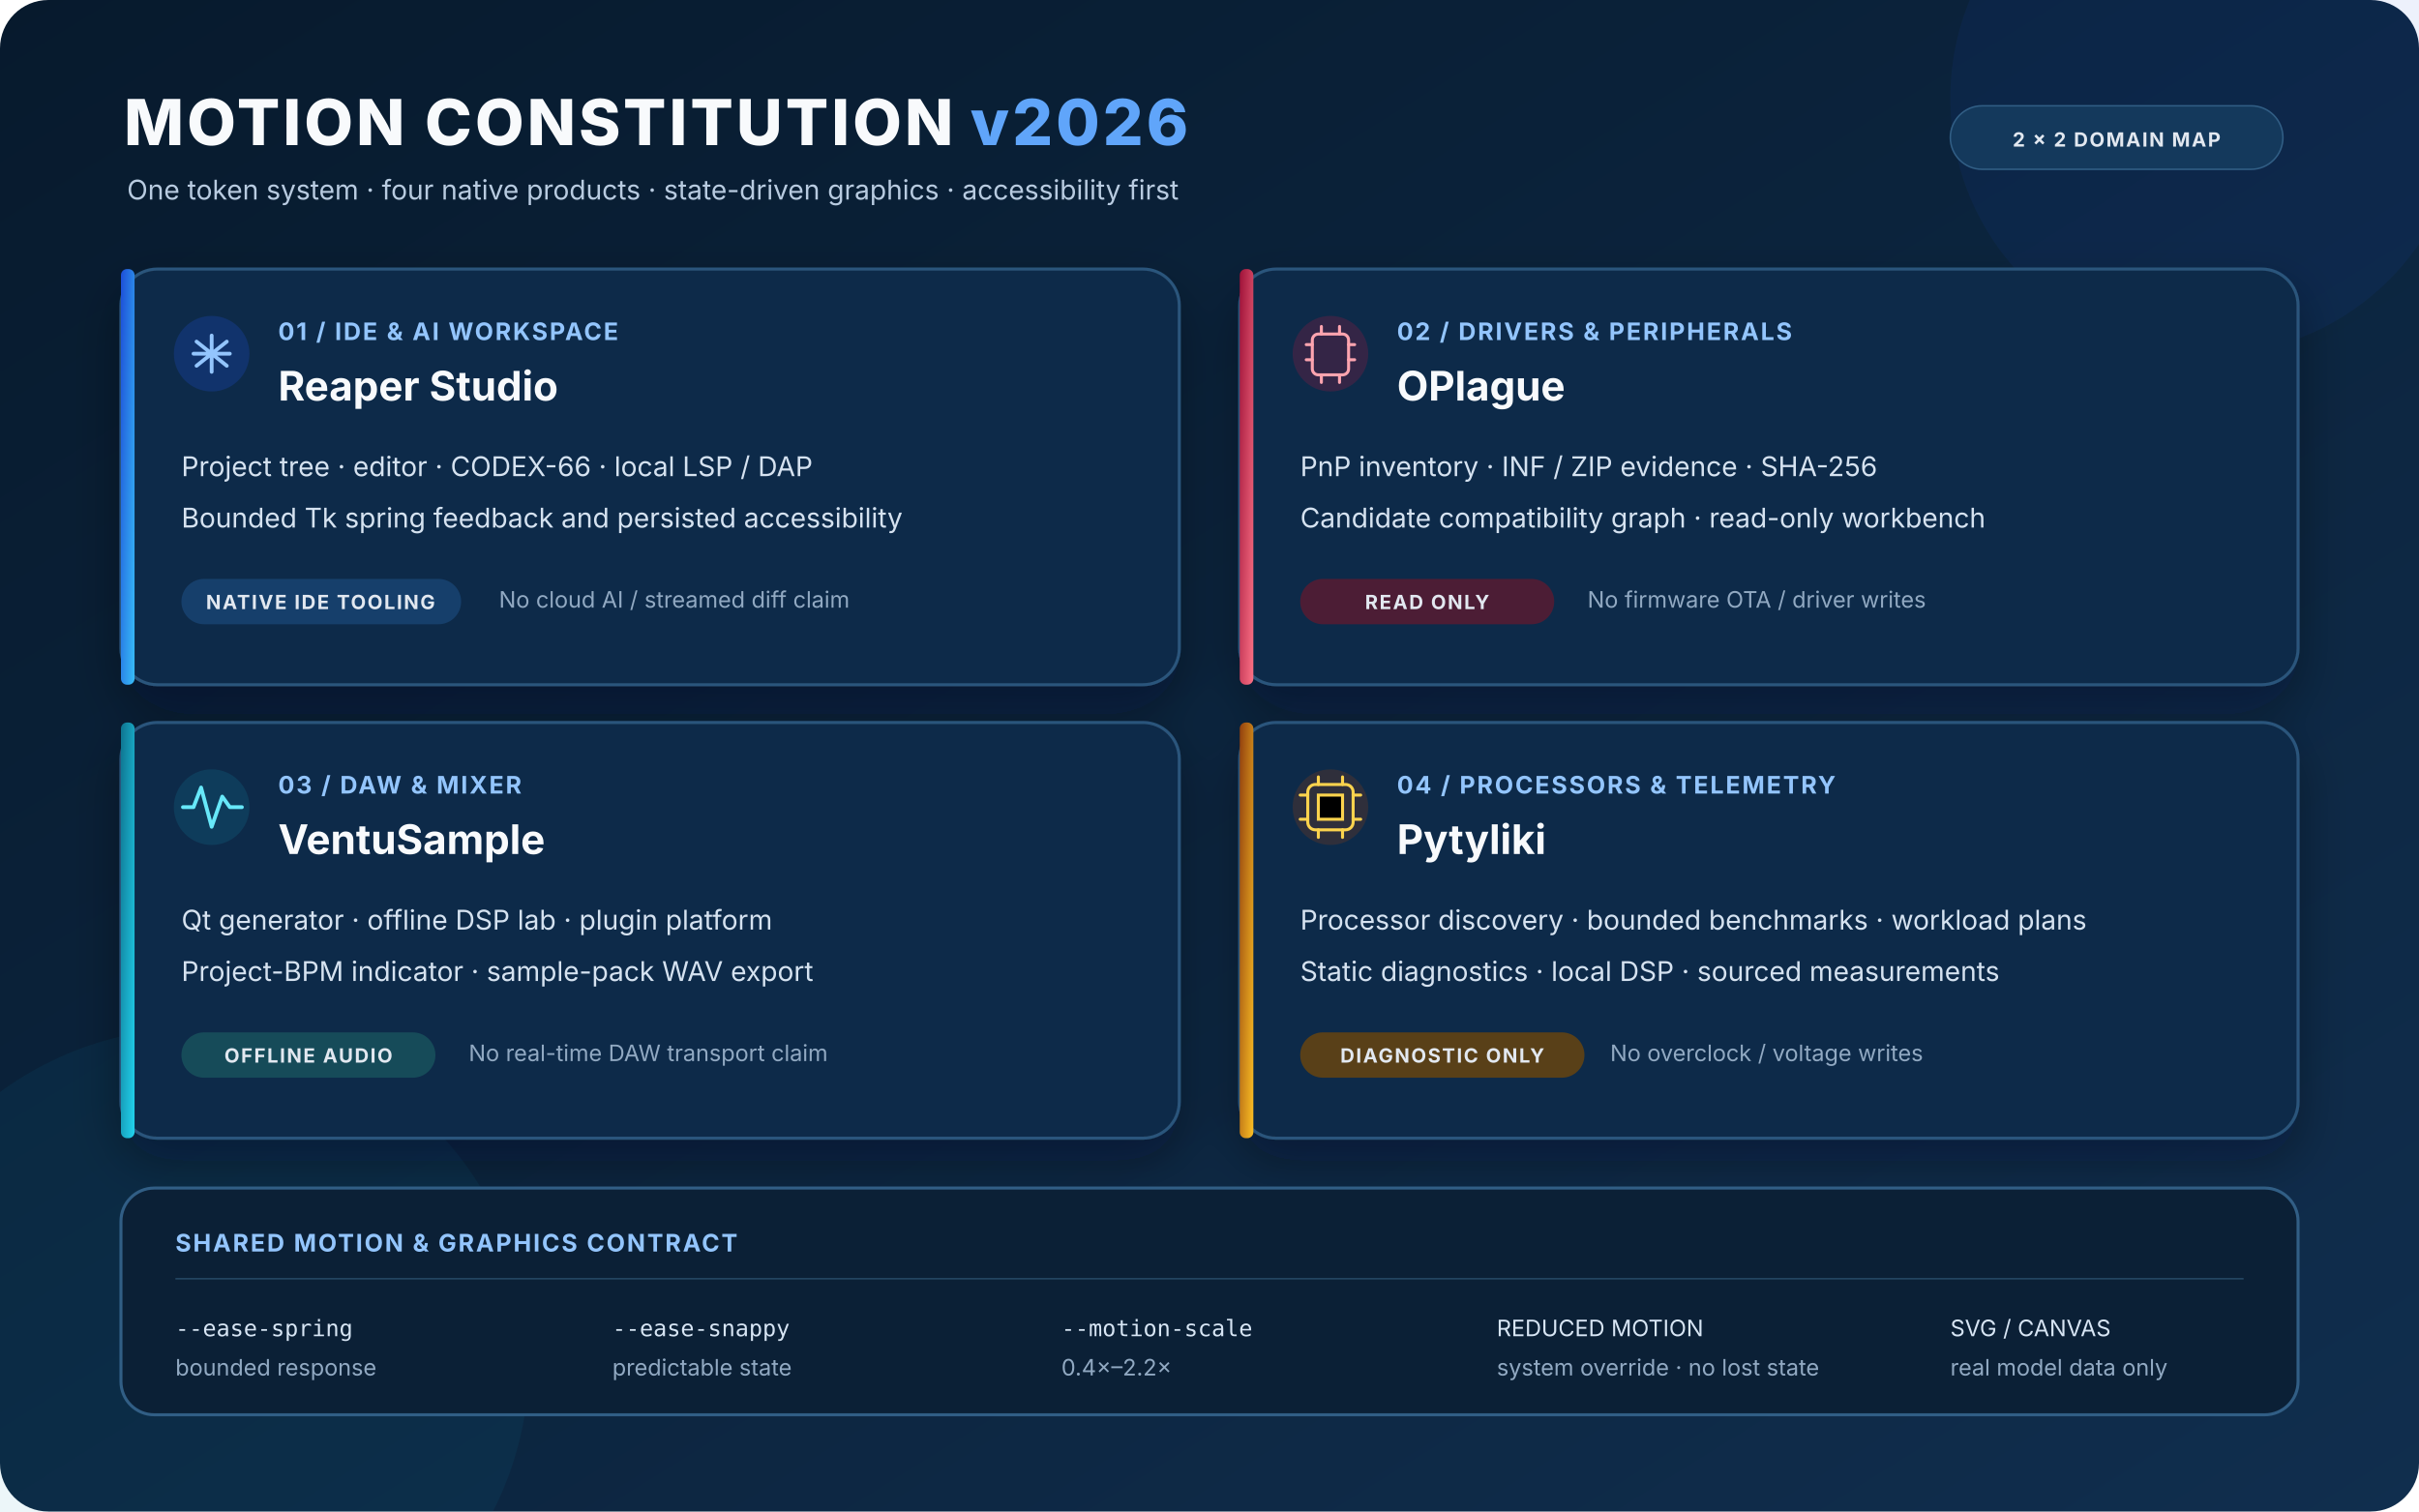
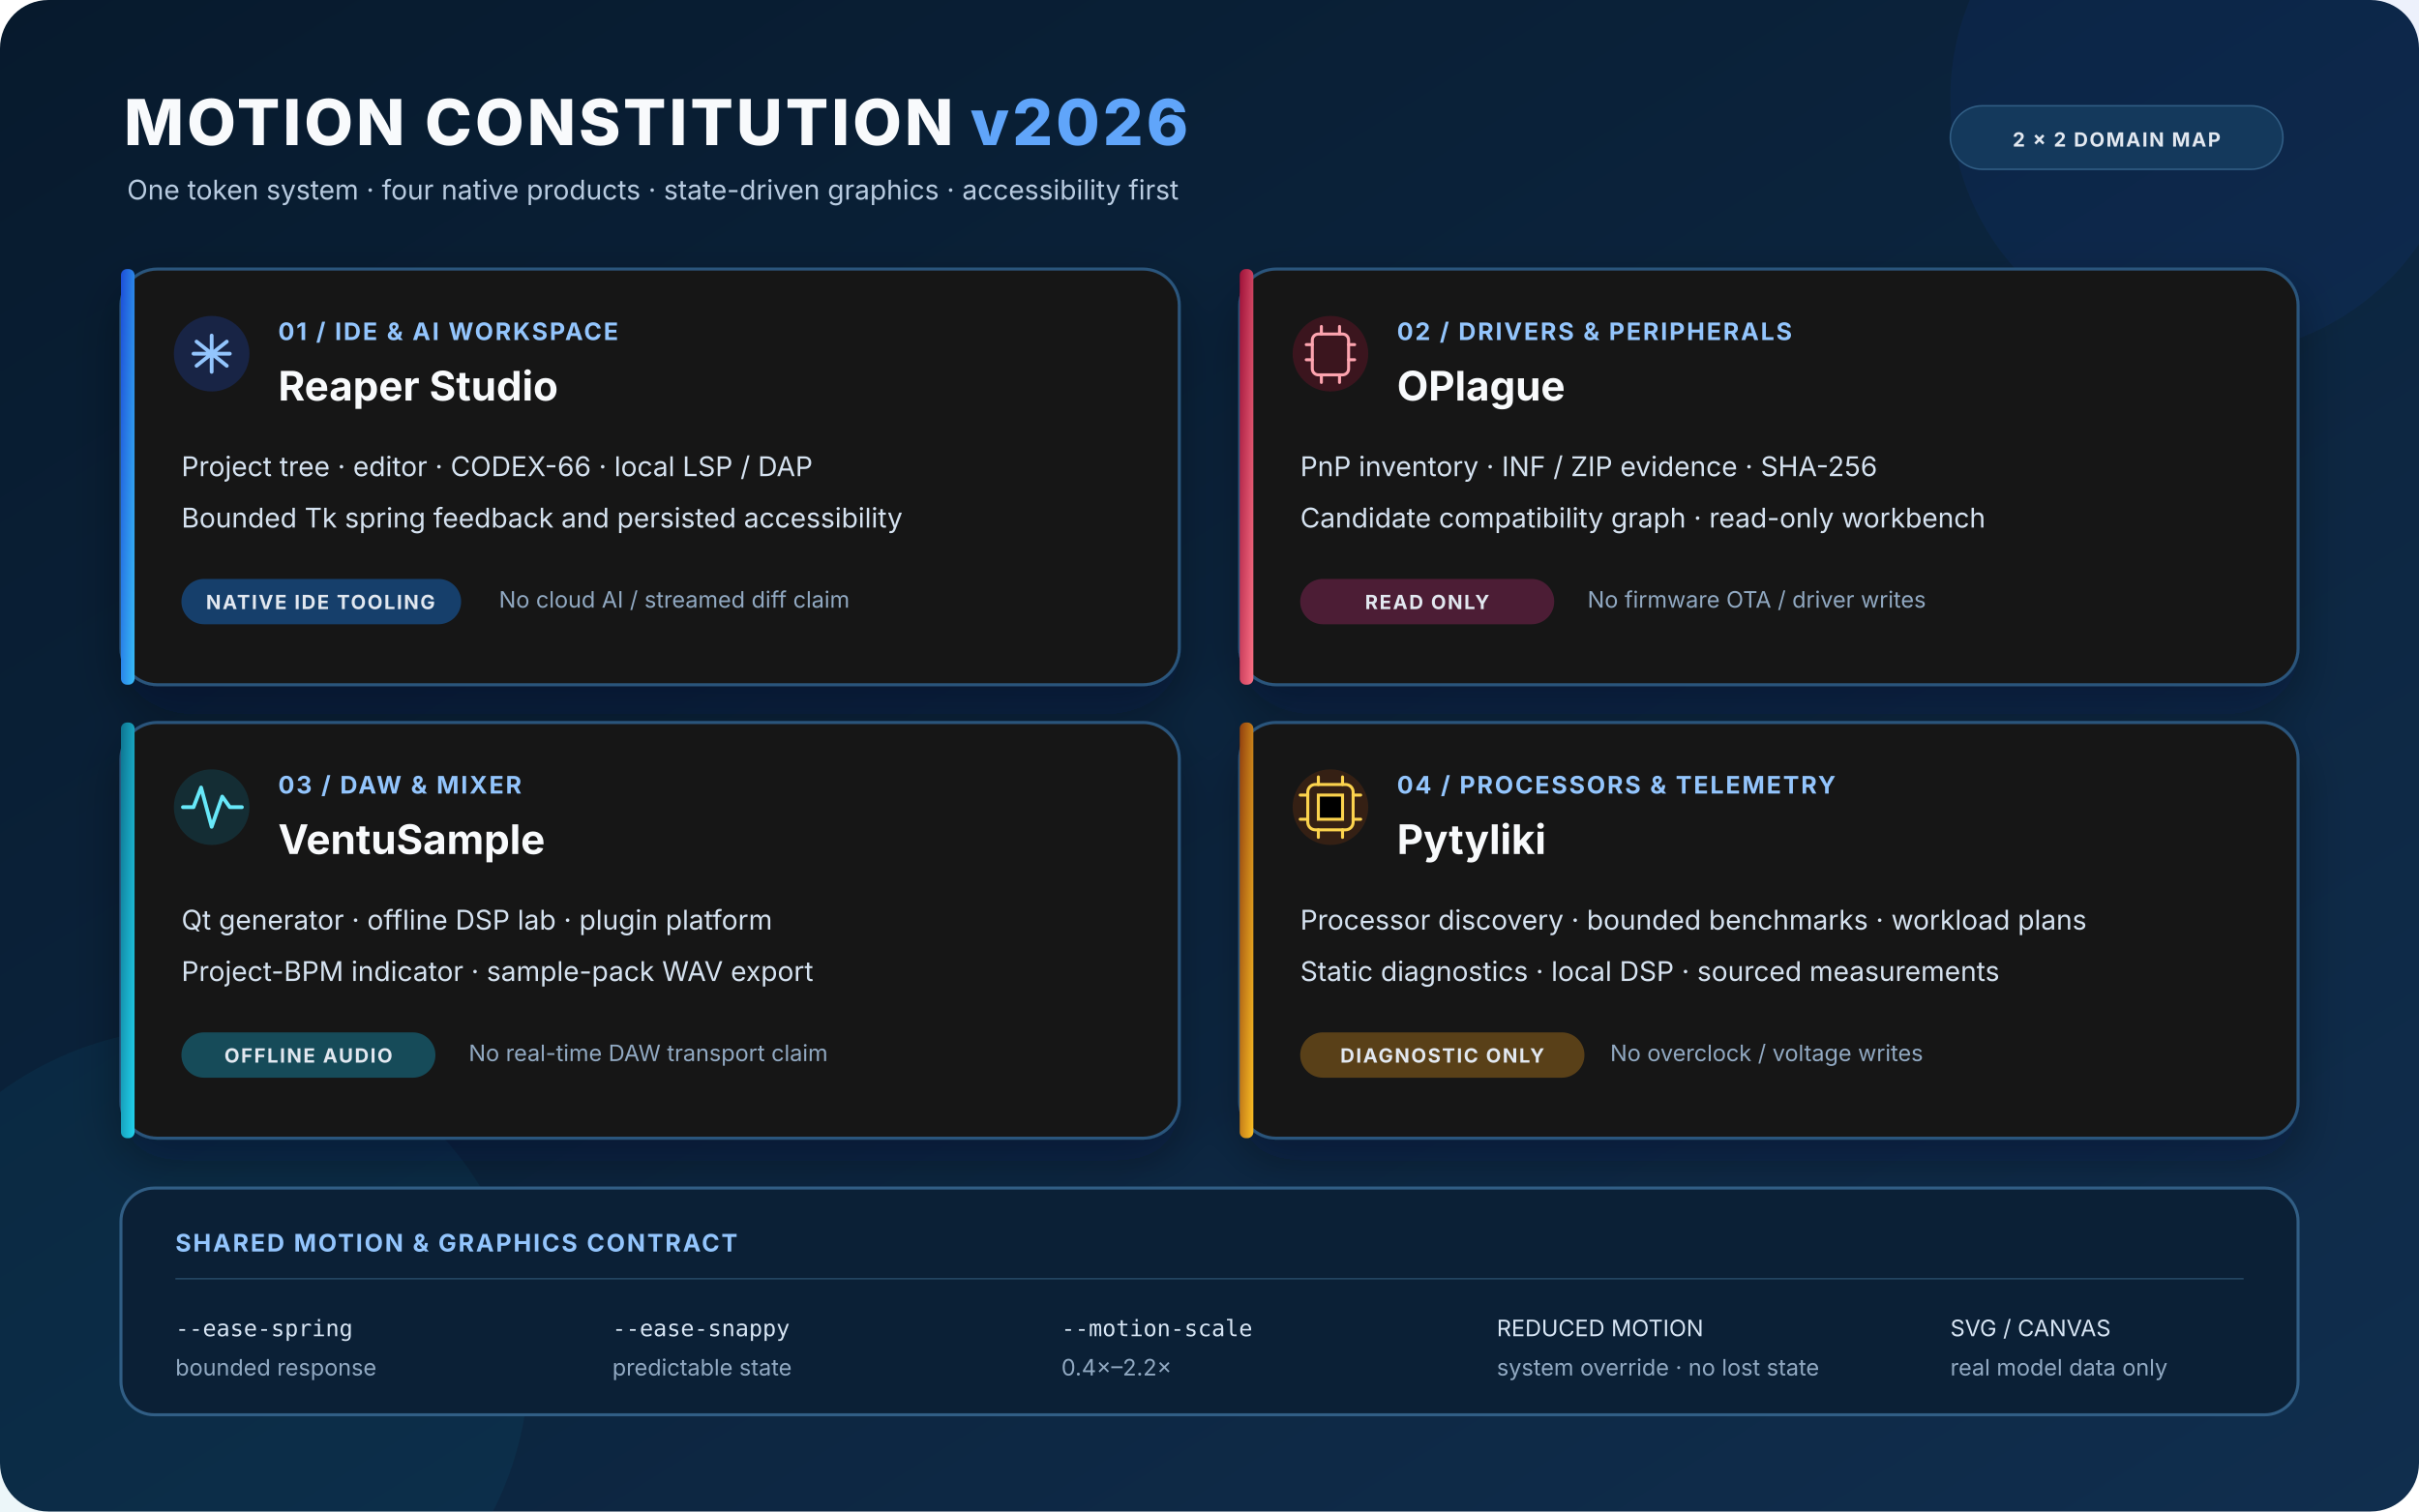
<svg xmlns="http://www.w3.org/2000/svg" width="1600" height="1000" viewBox="0 0 1600 1000" role="img" aria-labelledby="title desc">
  <defs>
    <linearGradient id="bg" x1="0" y1="0" x2="1" y2="1">
      <stop offset="0" stop-color="#071A2D" />
      <stop offset="1" stop-color="#102E4E" />
    </linearGradient>
    <linearGradient id="blue" x1="0" y1="0" x2="1" y2="1">
      <stop stop-color="#1D4ED8" />
      <stop offset="1" stop-color="#38BDF8" />
    </linearGradient>
    <linearGradient id="red" x1="0" y1="0" x2="1" y2="1">
      <stop stop-color="#9F1239" />
      <stop offset="1" stop-color="#FB7185" />
    </linearGradient>
    <linearGradient id="cyan" x1="0" y1="0" x2="1" y2="1">
      <stop stop-color="#0E7490" />
      <stop offset="1" stop-color="#22D3EE" />
    </linearGradient>
    <linearGradient id="gold" x1="0" y1="0" x2="1" y2="1">
      <stop stop-color="#92400E" />
      <stop offset="1" stop-color="#FBBF24" />
    </linearGradient>
    <filter id="shadow" x="-20%" y="-20%" width="140%" height="140%">
      <feDropShadow dx="0" dy="14" stdDeviation="16" flood-color="#020617" flood-opacity=".34" />
    </filter>
    <style>
      .sans{font-family:Inter,Segoe UI,Arial,sans-serif}
      .mono{font-family:Consolas,Monaco,monospace}
      .title{font-size:42px;font-weight:800;letter-spacing:2px;fill:#F8FAFC}
      .sub{font-size:18px;fill:#B8CBE0}
      .cardtitle{font-size:27px;font-weight:750;fill:#F8FAFC}
      .product{font-size:16px;font-weight:700;letter-spacing:1.2px;fill:#93C5FD}
      .body{font-size:18px;fill:#D5E2F0}
      .muted{font-size:15px;fill:#91A9C2}
      .tag{font-size:13px;font-weight:700;letter-spacing:1px;fill:#E2E8F0}
      .token{font-size:15px;fill:#D7E5F4}
    </style>
  </defs>
  <rect width="1600" height="1000" rx="32" fill="url(#bg)" />
  <circle cx="1460" cy="65" r="170" fill="#1D4ED8" opacity=".08" />
  <circle cx="130" cy="900" r="220" fill="#0891B2" opacity=".08" />
  <text x="82" y="96" class="sans title">MOTION CONSTITUTION <tspan fill="#60A5FA">v2026</tspan>
  </text>
  <text x="84" y="132" class="sans sub">One token system · four native products · state-driven graphics · accessibility first</text>
  <rect x="1290" y="70" width="220" height="42" rx="21" fill="#14395C" stroke="#315E85" />
  <text x="1400" y="97" text-anchor="middle" class="sans tag">2 × 2 DOMAIN MAP</text>
  <g filter="url(#shadow)">
-     <rect x="80" y="178" width="700" height="275" rx="24" fill="#102B48" stroke="#2C557B" stroke-width="2" />
-     <rect x="820" y="178" width="700" height="275" rx="24" fill="#102B48" stroke="#2C557B" stroke-width="2" />
-     <rect x="80" y="478" width="700" height="275" rx="24" fill="#102B48" stroke="#2C557B" stroke-width="2" />
-     <rect x="820" y="478" width="700" height="275" rx="24" fill="#102B48" stroke="#2C557B" stroke-width="2" />
+     <rect x="80" y="178" width="700" height="275" rx="24" fill="#181818" stroke="#2C557B" stroke-width="2" />
+     <rect x="820" y="178" width="700" height="275" rx="24" fill="#181818" stroke="#2C557B" stroke-width="2" />
+     <rect x="80" y="478" width="700" height="275" rx="24" fill="#181818" stroke="#2C557B" stroke-width="2" />
+     <rect x="820" y="478" width="700" height="275" rx="24" fill="#181818" stroke="#2C557B" stroke-width="2" />
  </g>
  <rect x="80" y="178" width="9" height="275" rx="4" fill="url(#blue)" />
  <circle cx="140" cy="234" r="25" fill="#1D4ED8" opacity=".24" />
  <path d="M128 234h24M140 222v24M130 226l20 16M150 226l-20 16" stroke="#93C5FD" stroke-width="2.5" stroke-linecap="round" />
  <text x="184" y="225" class="sans product">01 / IDE &amp; AI WORKSPACE</text>
  <text x="184" y="265" class="sans cardtitle">Reaper Studio</text>
  <text x="120" y="315" class="sans body">Project tree · editor · CODEX-66 · local LSP / DAP</text>
  <text x="120" y="349" class="sans body">Bounded Tk spring feedback and persisted accessibility</text>
  <rect x="120" y="383" width="185" height="30" rx="15" fill="#163F6B" />
  <text x="212" y="403" text-anchor="middle" class="sans tag">NATIVE IDE TOOLING</text>
  <text x="330" y="402" class="sans muted">No cloud AI / streamed diff claim</text>
  <rect x="820" y="178" width="9" height="275" rx="4" fill="url(#red)" />
  <circle cx="880" cy="234" r="25" fill="#BE123C" opacity=".22" />
  <rect x="868" y="221" width="24" height="27" rx="4" stroke="#FDA4AF" stroke-width="2" fill="none" />
  <path d="M874 216v5m12-5v5m-12 27v5m12-5v5M864 228h4m24 0h4m-32 10h4m24 0h4" stroke="#FDA4AF" stroke-width="2" stroke-linecap="round" />
  <text x="924" y="225" class="sans product" fill="#FDA4AF">02 / DRIVERS &amp; PERIPHERALS</text>
  <text x="924" y="265" class="sans cardtitle">OPlague</text>
  <text x="860" y="315" class="sans body">PnP inventory · INF / ZIP evidence · SHA-256</text>
  <text x="860" y="349" class="sans body">Candidate compatibility graph · read-only workbench</text>
  <rect x="860" y="383" width="168" height="30" rx="15" fill="#4C1D35" />
  <text x="944" y="403" text-anchor="middle" class="sans tag">READ ONLY</text>
  <text x="1050" y="402" class="sans muted">No firmware OTA / driver writes</text>
  <rect x="80" y="478" width="9" height="275" rx="4" fill="url(#cyan)" />
  <circle cx="140" cy="534" r="25" fill="#0E7490" opacity=".25" />
  <path d="M121 534h7l5-13 7 26 7-20 5 7h8" fill="none" stroke="#67E8F9" stroke-width="2.5" stroke-linejoin="round" stroke-linecap="round" />
  <text x="184" y="525" class="sans product">03 / DAW &amp; MIXER</text>
  <text x="184" y="565" class="sans cardtitle">VentuSample</text>
  <text x="120" y="615" class="sans body">Qt generator · offline DSP lab · plugin platform</text>
  <text x="120" y="649" class="sans body">Project-BPM indicator · sample-pack WAV export</text>
  <rect x="120" y="683" width="168" height="30" rx="15" fill="#164B59" />
  <text x="204" y="703" text-anchor="middle" class="sans tag">OFFLINE AUDIO</text>
  <text x="310" y="702" class="sans muted">No real-time DAW transport claim</text>
  <rect x="820" y="478" width="9" height="275" rx="4" fill="url(#gold)" />
  <circle cx="880" cy="534" r="25" fill="#92400E" opacity=".25" />
  <rect x="865" y="519" width="30" height="30" rx="5" fill="none" stroke="#FCD34D" stroke-width="2" />
  <path d="M872 526h16v16h-16zM860 526h5m30 0h5M860 542h5m30 0h5M872 514v5m16-5v5m-16 30v5m16-5v5" stroke="#FCD34D" stroke-width="2" stroke-linecap="round" />
  <text x="924" y="525" class="sans product" fill="#FCD34D">04 / PROCESSORS &amp; TELEMETRY</text>
  <text x="924" y="565" class="sans cardtitle">Pytyliki</text>
  <text x="860" y="615" class="sans body">Processor discovery · bounded benchmarks · workload plans</text>
  <text x="860" y="649" class="sans body">Static diagnostics · local DSP · sourced measurements</text>
  <rect x="860" y="683" width="188" height="30" rx="15" fill="#594018" />
  <text x="954" y="703" text-anchor="middle" class="sans tag">DIAGNOSTIC ONLY</text>
  <text x="1065" y="702" class="sans muted">No overclock / voltage writes</text>
  <rect x="80" y="786" width="1440" height="150" rx="22" fill="#0B2036" stroke="#315E85" stroke-width="2" />
  <text x="116" y="828" class="sans product">SHARED MOTION &amp; GRAPHICS CONTRACT</text>
  <line x1="116" y1="846" x2="1484" y2="846" stroke="#254764" />
  <text x="116" y="884" class="mono token">--ease-spring</text>
  <text x="116" y="910" class="sans muted">bounded response</text>
  <text x="405" y="884" class="mono token">--ease-snappy</text>
  <text x="405" y="910" class="sans muted">predictable state</text>
  <text x="702" y="884" class="mono token">--motion-scale</text>
  <text x="702" y="910" class="sans muted">0.4×–2.2×</text>
  <text x="990" y="884" class="sans token">REDUCED MOTION</text>
  <text x="990" y="910" class="sans muted">system override · no lost state</text>
  <text x="1290" y="884" class="sans token">SVG / CANVAS</text>
  <text x="1290" y="910" class="sans muted">real model data only</text>
</svg>
